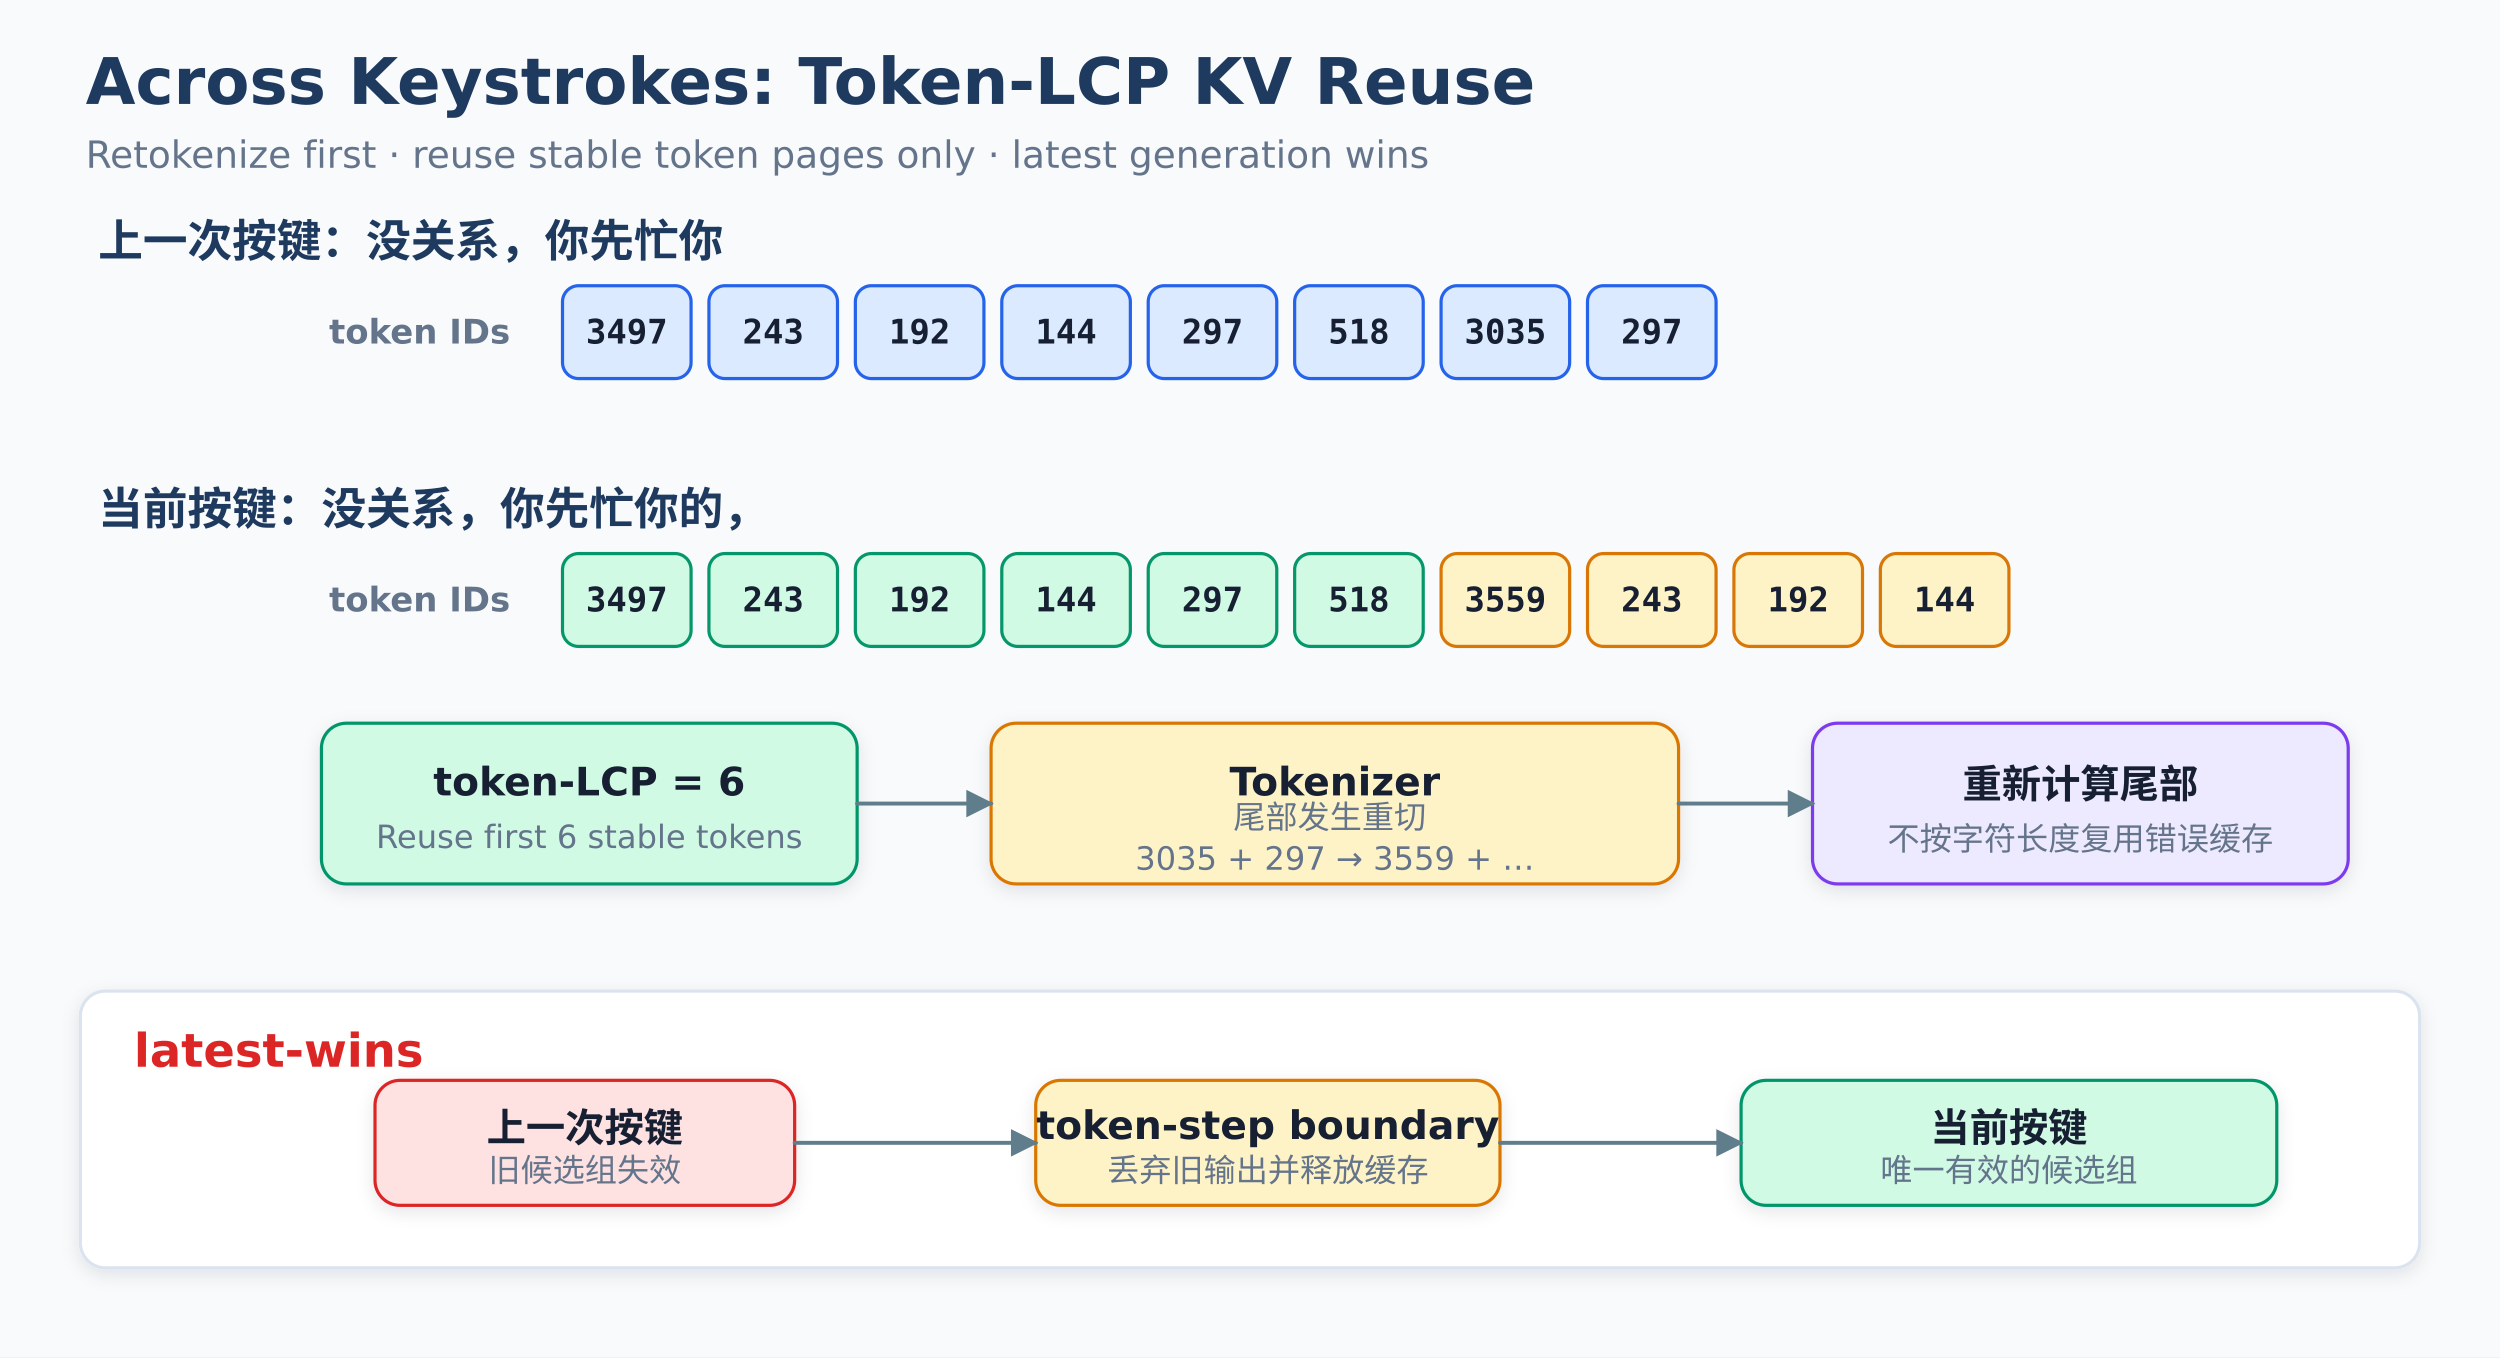
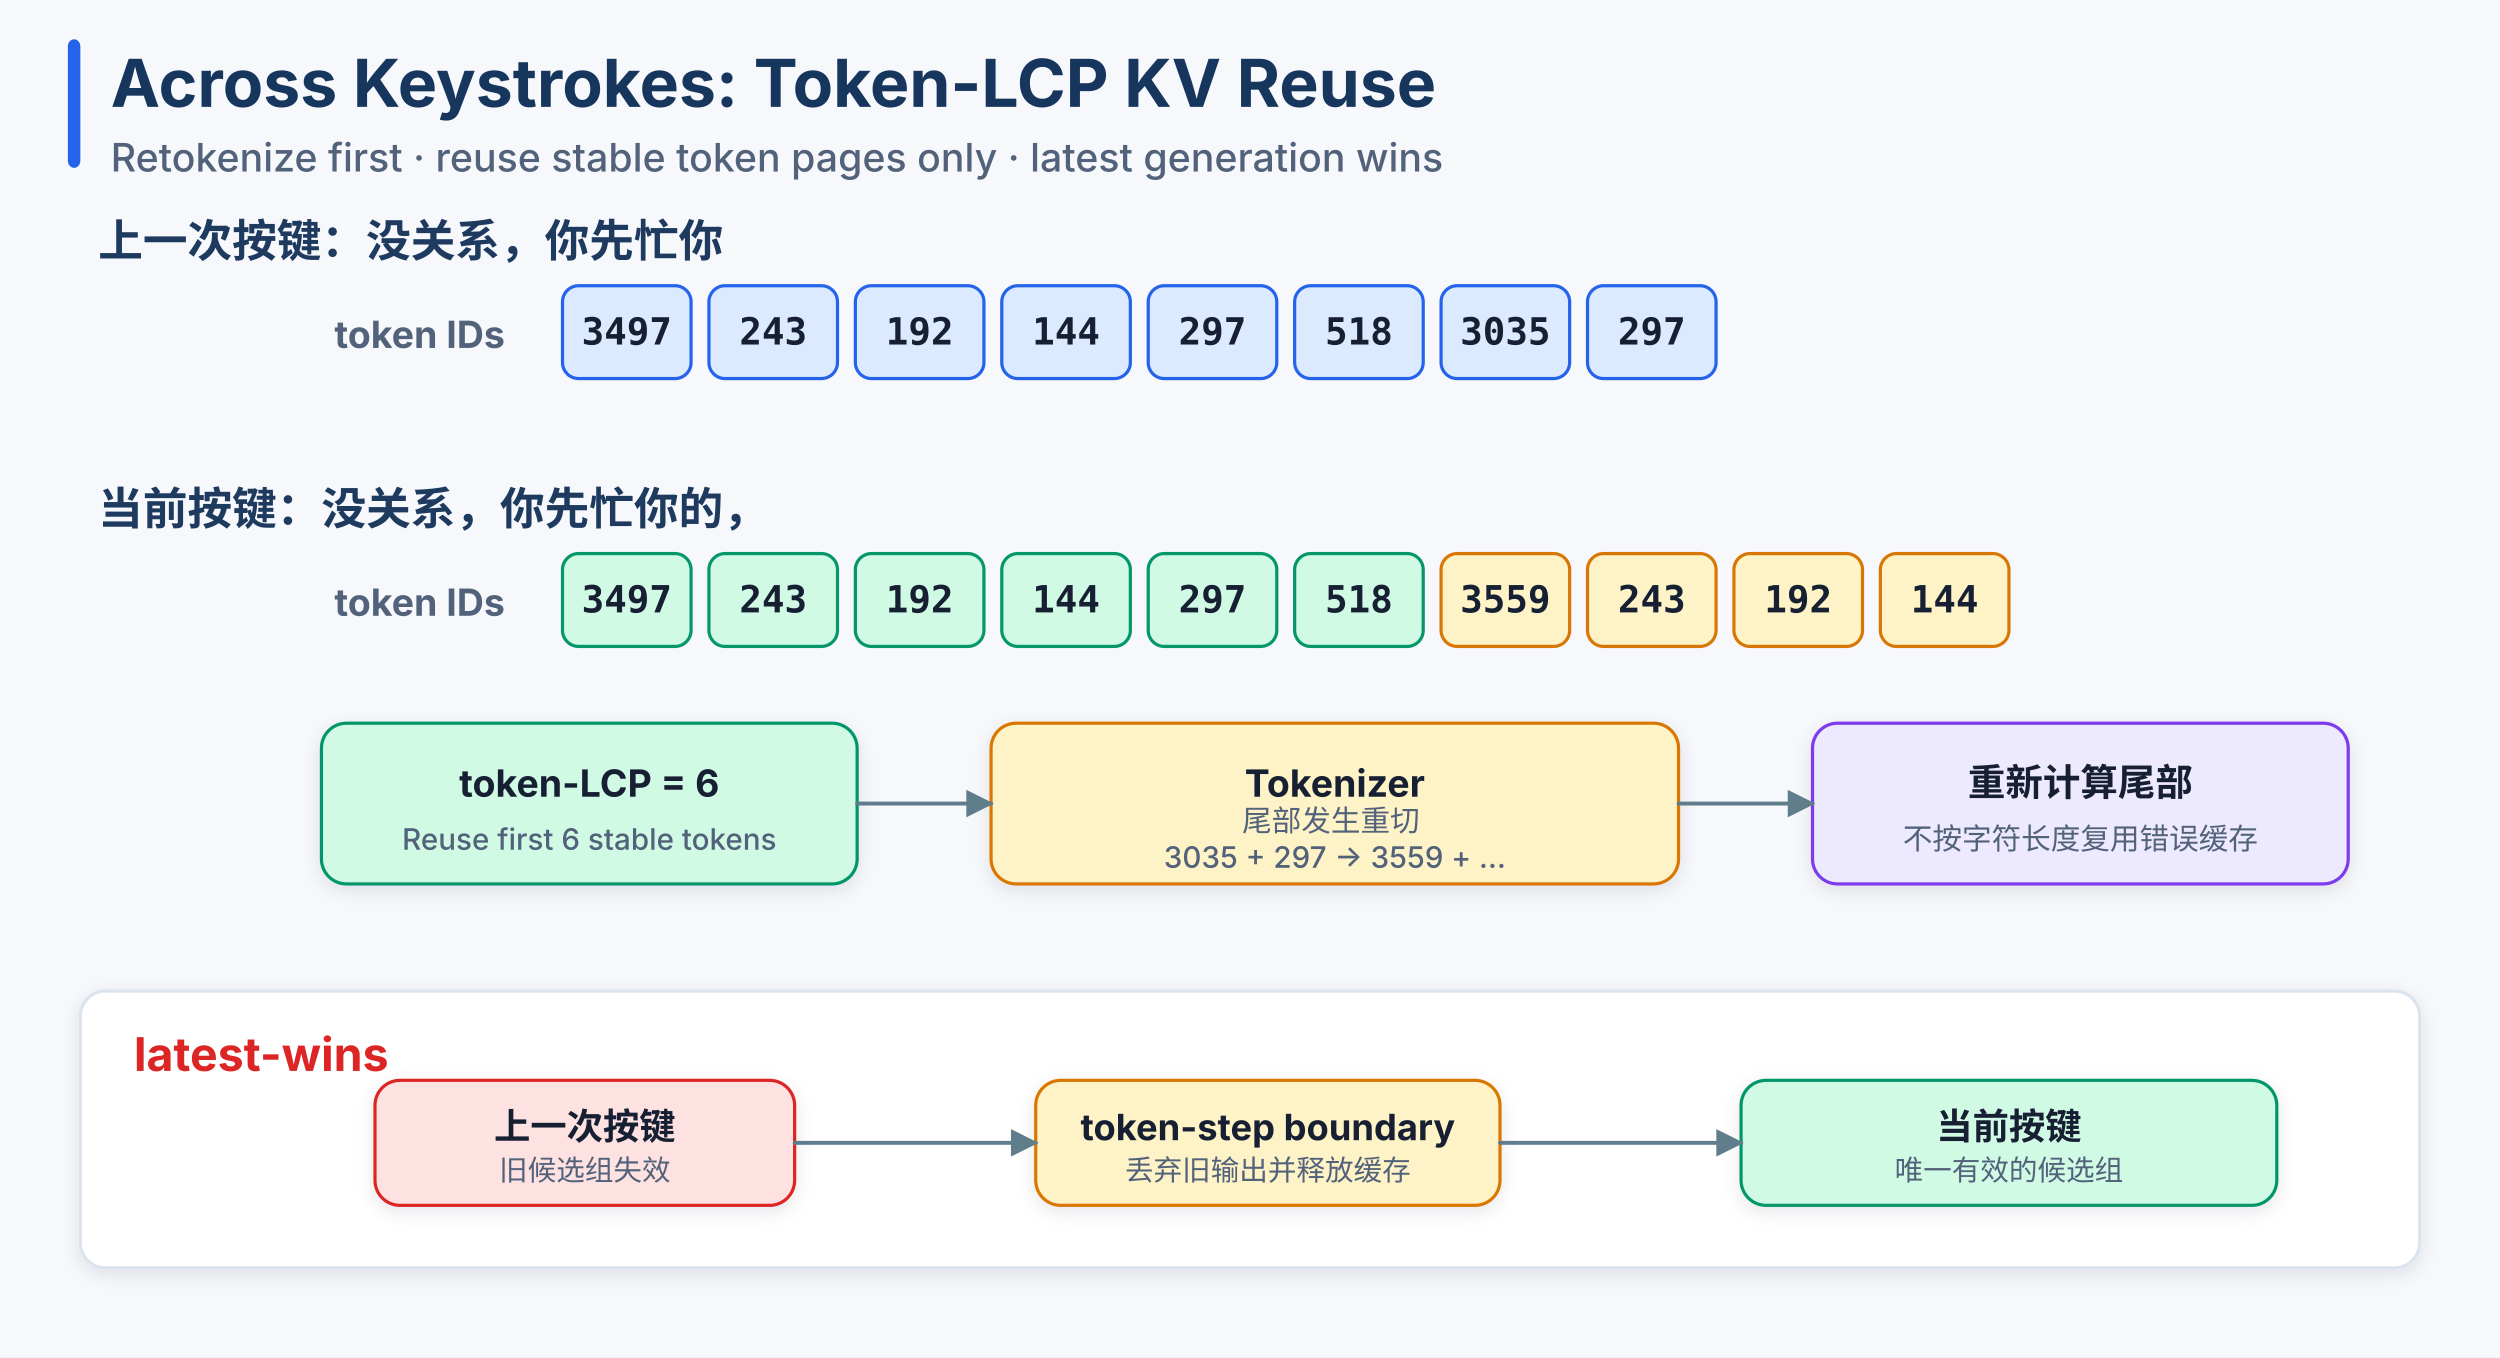
- <svg xmlns="http://www.w3.org/2000/svg" width="1400" height="760" viewBox="0 0 1400 760" role="img" aria-labelledby="title desc">
+ <svg xmlns="http://www.w3.org/2000/svg" width="1400" height="760" viewBox="0 0 1400 760" role="img" aria-labelledby="title desc" text-rendering="geometricPrecision" shape-rendering="geometricPrecision">
  <defs>
    <marker id="arrow" viewBox="0 0 10 10" refX="9" refY="5" markerWidth="7" markerHeight="7" orient="auto-start-reverse">
      <path d="M 0 0 L 10 5 L 0 10 z" fill="#607d8b" />
    </marker>
    <filter id="shadow" x="-20%" y="-20%" width="140%" height="140%">
      <feDropShadow dx="0" dy="3" stdDeviation="5" flood-color="#0f172a" flood-opacity="0.10" />
    </filter>
  </defs>
-   <rect width="100%" height="100%" fill="#f8fafc" />
-   <text text-anchor="start" dominant-baseline="middle" font-family="'DejaVu Sans', Helvetica, Arial, sans-serif" font-size="36" font-weight="700" fill="#1e3a5f">
-     <tspan x="48" y="48.0" font-family="'DejaVu Sans', Helvetica, Arial, sans-serif">Across Keystrokes: Token-LCP KV Reuse</tspan>
+   <rect width="100%" height="100%" fill="#f6f8fc" />
+   <rect x="38" y="22" width="7" height="72" rx="4" fill="#2563eb" stroke="none" stroke-width="0" />
+   <text text-anchor="start" dominant-baseline="middle" font-family="Inter, -apple-system, BlinkMacSystemFont, 'Segoe UI', Arial, sans-serif" font-size="37" font-weight="750" fill="#17365d">
+     <tspan x="62" y="46.0" font-family="Inter, -apple-system, BlinkMacSystemFont, 'Segoe UI', Arial, sans-serif">Across Keystrokes: Token-LCP KV Reuse</tspan>
  </text>
-   <text text-anchor="start" dominant-baseline="middle" font-family="'DejaVu Sans', Helvetica, Arial, sans-serif" font-size="21" font-weight="400" fill="#64748b">
-     <tspan x="48" y="88.0" font-family="'DejaVu Sans', Helvetica, Arial, sans-serif">Retokenize first · reuse stable token pages only · latest generation wins</tspan>
+   <text text-anchor="start" dominant-baseline="middle" font-family="Inter, -apple-system, BlinkMacSystemFont, 'Segoe UI', Arial, sans-serif" font-size="22" font-weight="500" fill="#52627a">
+     <tspan x="62" y="88.0" font-family="Inter, -apple-system, BlinkMacSystemFont, 'Segoe UI', Arial, sans-serif">Retokenize first · reuse stable token pages only · latest generation wins</tspan>
  </text>
-   <text text-anchor="start" dominant-baseline="middle" font-family="'DejaVu Sans', Helvetica, Arial, sans-serif" font-size="25" font-weight="700" fill="#1e3a5f">
-     <tspan x="55" y="135.0" font-family="'Droid Sans Fallback', 'Noto Sans CJK SC', 'Microsoft YaHei', 'PingFang SC', sans-serif">上一次按键：没关系，你先忙你</tspan>
+   <text text-anchor="start" dominant-baseline="middle" font-family="Inter, -apple-system, BlinkMacSystemFont, 'Segoe UI', Arial, sans-serif" font-size="25" font-weight="700" fill="#1e3a5f">
+     <tspan x="55" y="135.0" font-family="'Noto Sans CJK SC', 'Source Han Sans SC', 'PingFang SC', 'Microsoft YaHei', 'Droid Sans Fallback', sans-serif">上一次按键：没关系，你先忙你</tspan>
  </text>
-   <text text-anchor="start" dominant-baseline="middle" font-family="'DejaVu Sans', Helvetica, Arial, sans-serif" font-size="25" font-weight="700" fill="#1e3a5f">
-     <tspan x="55" y="285.0" font-family="'Droid Sans Fallback', 'Noto Sans CJK SC', 'Microsoft YaHei', 'PingFang SC', sans-serif">当前按键：没关系，你先忙你的，</tspan>
+   <text text-anchor="start" dominant-baseline="middle" font-family="Inter, -apple-system, BlinkMacSystemFont, 'Segoe UI', Arial, sans-serif" font-size="25" font-weight="700" fill="#1e3a5f">
+     <tspan x="55" y="285.0" font-family="'Noto Sans CJK SC', 'Source Han Sans SC', 'PingFang SC', 'Microsoft YaHei', 'Droid Sans Fallback', sans-serif">当前按键：没关系，你先忙你的，</tspan>
  </text>
  <rect x="315" y="160" width="72" height="52" rx="9" fill="#dbeafe" stroke="#2563eb" stroke-width="1.8" />
-   <text text-anchor="middle" dominant-baseline="middle" font-family="'Cascadia Mono', 'SFMono-Regular', Consolas, monospace" font-size="19" font-weight="700" fill="#172033">
-     <tspan x="351.0" y="187.0" font-family="'Cascadia Mono', 'SFMono-Regular', Consolas, monospace">3497</tspan>
+   <text text-anchor="middle" dominant-baseline="middle" font-family="'Cascadia Mono', 'SFMono-Regular', 'Roboto Mono', Consolas, monospace" font-size="21" font-weight="700" fill="#172033">
+     <tspan x="351.0" y="187.0" font-family="'Cascadia Mono', 'SFMono-Regular', 'Roboto Mono', Consolas, monospace">3497</tspan>
  </text>
  <rect x="397" y="160" width="72" height="52" rx="9" fill="#dbeafe" stroke="#2563eb" stroke-width="1.8" />
-   <text text-anchor="middle" dominant-baseline="middle" font-family="'Cascadia Mono', 'SFMono-Regular', Consolas, monospace" font-size="19" font-weight="700" fill="#172033">
-     <tspan x="433.0" y="187.0" font-family="'Cascadia Mono', 'SFMono-Regular', Consolas, monospace">243</tspan>
+   <text text-anchor="middle" dominant-baseline="middle" font-family="'Cascadia Mono', 'SFMono-Regular', 'Roboto Mono', Consolas, monospace" font-size="21" font-weight="700" fill="#172033">
+     <tspan x="433.0" y="187.0" font-family="'Cascadia Mono', 'SFMono-Regular', 'Roboto Mono', Consolas, monospace">243</tspan>
  </text>
  <rect x="479" y="160" width="72" height="52" rx="9" fill="#dbeafe" stroke="#2563eb" stroke-width="1.8" />
-   <text text-anchor="middle" dominant-baseline="middle" font-family="'Cascadia Mono', 'SFMono-Regular', Consolas, monospace" font-size="19" font-weight="700" fill="#172033">
-     <tspan x="515.0" y="187.0" font-family="'Cascadia Mono', 'SFMono-Regular', Consolas, monospace">192</tspan>
+   <text text-anchor="middle" dominant-baseline="middle" font-family="'Cascadia Mono', 'SFMono-Regular', 'Roboto Mono', Consolas, monospace" font-size="21" font-weight="700" fill="#172033">
+     <tspan x="515.0" y="187.0" font-family="'Cascadia Mono', 'SFMono-Regular', 'Roboto Mono', Consolas, monospace">192</tspan>
  </text>
  <rect x="561" y="160" width="72" height="52" rx="9" fill="#dbeafe" stroke="#2563eb" stroke-width="1.8" />
-   <text text-anchor="middle" dominant-baseline="middle" font-family="'Cascadia Mono', 'SFMono-Regular', Consolas, monospace" font-size="19" font-weight="700" fill="#172033">
-     <tspan x="597.0" y="187.0" font-family="'Cascadia Mono', 'SFMono-Regular', Consolas, monospace">144</tspan>
+   <text text-anchor="middle" dominant-baseline="middle" font-family="'Cascadia Mono', 'SFMono-Regular', 'Roboto Mono', Consolas, monospace" font-size="21" font-weight="700" fill="#172033">
+     <tspan x="597.0" y="187.0" font-family="'Cascadia Mono', 'SFMono-Regular', 'Roboto Mono', Consolas, monospace">144</tspan>
  </text>
  <rect x="643" y="160" width="72" height="52" rx="9" fill="#dbeafe" stroke="#2563eb" stroke-width="1.8" />
-   <text text-anchor="middle" dominant-baseline="middle" font-family="'Cascadia Mono', 'SFMono-Regular', Consolas, monospace" font-size="19" font-weight="700" fill="#172033">
-     <tspan x="679.0" y="187.0" font-family="'Cascadia Mono', 'SFMono-Regular', Consolas, monospace">297</tspan>
+   <text text-anchor="middle" dominant-baseline="middle" font-family="'Cascadia Mono', 'SFMono-Regular', 'Roboto Mono', Consolas, monospace" font-size="21" font-weight="700" fill="#172033">
+     <tspan x="679.0" y="187.0" font-family="'Cascadia Mono', 'SFMono-Regular', 'Roboto Mono', Consolas, monospace">297</tspan>
  </text>
  <rect x="725" y="160" width="72" height="52" rx="9" fill="#dbeafe" stroke="#2563eb" stroke-width="1.8" />
-   <text text-anchor="middle" dominant-baseline="middle" font-family="'Cascadia Mono', 'SFMono-Regular', Consolas, monospace" font-size="19" font-weight="700" fill="#172033">
-     <tspan x="761.0" y="187.0" font-family="'Cascadia Mono', 'SFMono-Regular', Consolas, monospace">518</tspan>
+   <text text-anchor="middle" dominant-baseline="middle" font-family="'Cascadia Mono', 'SFMono-Regular', 'Roboto Mono', Consolas, monospace" font-size="21" font-weight="700" fill="#172033">
+     <tspan x="761.0" y="187.0" font-family="'Cascadia Mono', 'SFMono-Regular', 'Roboto Mono', Consolas, monospace">518</tspan>
  </text>
  <rect x="807" y="160" width="72" height="52" rx="9" fill="#dbeafe" stroke="#2563eb" stroke-width="1.8" />
-   <text text-anchor="middle" dominant-baseline="middle" font-family="'Cascadia Mono', 'SFMono-Regular', Consolas, monospace" font-size="19" font-weight="700" fill="#172033">
-     <tspan x="843.0" y="187.0" font-family="'Cascadia Mono', 'SFMono-Regular', Consolas, monospace">3035</tspan>
+   <text text-anchor="middle" dominant-baseline="middle" font-family="'Cascadia Mono', 'SFMono-Regular', 'Roboto Mono', Consolas, monospace" font-size="21" font-weight="700" fill="#172033">
+     <tspan x="843.0" y="187.0" font-family="'Cascadia Mono', 'SFMono-Regular', 'Roboto Mono', Consolas, monospace">3035</tspan>
  </text>
  <rect x="889" y="160" width="72" height="52" rx="9" fill="#dbeafe" stroke="#2563eb" stroke-width="1.8" />
-   <text text-anchor="middle" dominant-baseline="middle" font-family="'Cascadia Mono', 'SFMono-Regular', Consolas, monospace" font-size="19" font-weight="700" fill="#172033">
-     <tspan x="925.0" y="187.0" font-family="'Cascadia Mono', 'SFMono-Regular', Consolas, monospace">297</tspan>
+   <text text-anchor="middle" dominant-baseline="middle" font-family="'Cascadia Mono', 'SFMono-Regular', 'Roboto Mono', Consolas, monospace" font-size="21" font-weight="700" fill="#172033">
+     <tspan x="925.0" y="187.0" font-family="'Cascadia Mono', 'SFMono-Regular', 'Roboto Mono', Consolas, monospace">297</tspan>
  </text>
  <rect x="315" y="310" width="72" height="52" rx="9" fill="#d1fae5" stroke="#059669" stroke-width="1.8" />
-   <text text-anchor="middle" dominant-baseline="middle" font-family="'Cascadia Mono', 'SFMono-Regular', Consolas, monospace" font-size="19" font-weight="700" fill="#172033">
-     <tspan x="351.0" y="337.0" font-family="'Cascadia Mono', 'SFMono-Regular', Consolas, monospace">3497</tspan>
+   <text text-anchor="middle" dominant-baseline="middle" font-family="'Cascadia Mono', 'SFMono-Regular', 'Roboto Mono', Consolas, monospace" font-size="21" font-weight="700" fill="#172033">
+     <tspan x="351.0" y="337.0" font-family="'Cascadia Mono', 'SFMono-Regular', 'Roboto Mono', Consolas, monospace">3497</tspan>
  </text>
  <rect x="397" y="310" width="72" height="52" rx="9" fill="#d1fae5" stroke="#059669" stroke-width="1.8" />
-   <text text-anchor="middle" dominant-baseline="middle" font-family="'Cascadia Mono', 'SFMono-Regular', Consolas, monospace" font-size="19" font-weight="700" fill="#172033">
-     <tspan x="433.0" y="337.0" font-family="'Cascadia Mono', 'SFMono-Regular', Consolas, monospace">243</tspan>
+   <text text-anchor="middle" dominant-baseline="middle" font-family="'Cascadia Mono', 'SFMono-Regular', 'Roboto Mono', Consolas, monospace" font-size="21" font-weight="700" fill="#172033">
+     <tspan x="433.0" y="337.0" font-family="'Cascadia Mono', 'SFMono-Regular', 'Roboto Mono', Consolas, monospace">243</tspan>
  </text>
  <rect x="479" y="310" width="72" height="52" rx="9" fill="#d1fae5" stroke="#059669" stroke-width="1.8" />
-   <text text-anchor="middle" dominant-baseline="middle" font-family="'Cascadia Mono', 'SFMono-Regular', Consolas, monospace" font-size="19" font-weight="700" fill="#172033">
-     <tspan x="515.0" y="337.0" font-family="'Cascadia Mono', 'SFMono-Regular', Consolas, monospace">192</tspan>
+   <text text-anchor="middle" dominant-baseline="middle" font-family="'Cascadia Mono', 'SFMono-Regular', 'Roboto Mono', Consolas, monospace" font-size="21" font-weight="700" fill="#172033">
+     <tspan x="515.0" y="337.0" font-family="'Cascadia Mono', 'SFMono-Regular', 'Roboto Mono', Consolas, monospace">192</tspan>
  </text>
  <rect x="561" y="310" width="72" height="52" rx="9" fill="#d1fae5" stroke="#059669" stroke-width="1.8" />
-   <text text-anchor="middle" dominant-baseline="middle" font-family="'Cascadia Mono', 'SFMono-Regular', Consolas, monospace" font-size="19" font-weight="700" fill="#172033">
-     <tspan x="597.0" y="337.0" font-family="'Cascadia Mono', 'SFMono-Regular', Consolas, monospace">144</tspan>
+   <text text-anchor="middle" dominant-baseline="middle" font-family="'Cascadia Mono', 'SFMono-Regular', 'Roboto Mono', Consolas, monospace" font-size="21" font-weight="700" fill="#172033">
+     <tspan x="597.0" y="337.0" font-family="'Cascadia Mono', 'SFMono-Regular', 'Roboto Mono', Consolas, monospace">144</tspan>
  </text>
  <rect x="643" y="310" width="72" height="52" rx="9" fill="#d1fae5" stroke="#059669" stroke-width="1.8" />
-   <text text-anchor="middle" dominant-baseline="middle" font-family="'Cascadia Mono', 'SFMono-Regular', Consolas, monospace" font-size="19" font-weight="700" fill="#172033">
-     <tspan x="679.0" y="337.0" font-family="'Cascadia Mono', 'SFMono-Regular', Consolas, monospace">297</tspan>
+   <text text-anchor="middle" dominant-baseline="middle" font-family="'Cascadia Mono', 'SFMono-Regular', 'Roboto Mono', Consolas, monospace" font-size="21" font-weight="700" fill="#172033">
+     <tspan x="679.0" y="337.0" font-family="'Cascadia Mono', 'SFMono-Regular', 'Roboto Mono', Consolas, monospace">297</tspan>
  </text>
  <rect x="725" y="310" width="72" height="52" rx="9" fill="#d1fae5" stroke="#059669" stroke-width="1.8" />
-   <text text-anchor="middle" dominant-baseline="middle" font-family="'Cascadia Mono', 'SFMono-Regular', Consolas, monospace" font-size="19" font-weight="700" fill="#172033">
-     <tspan x="761.0" y="337.0" font-family="'Cascadia Mono', 'SFMono-Regular', Consolas, monospace">518</tspan>
+   <text text-anchor="middle" dominant-baseline="middle" font-family="'Cascadia Mono', 'SFMono-Regular', 'Roboto Mono', Consolas, monospace" font-size="21" font-weight="700" fill="#172033">
+     <tspan x="761.0" y="337.0" font-family="'Cascadia Mono', 'SFMono-Regular', 'Roboto Mono', Consolas, monospace">518</tspan>
  </text>
  <rect x="807" y="310" width="72" height="52" rx="9" fill="#fef3c7" stroke="#d97706" stroke-width="1.8" />
-   <text text-anchor="middle" dominant-baseline="middle" font-family="'Cascadia Mono', 'SFMono-Regular', Consolas, monospace" font-size="19" font-weight="700" fill="#172033">
-     <tspan x="843.0" y="337.0" font-family="'Cascadia Mono', 'SFMono-Regular', Consolas, monospace">3559</tspan>
+   <text text-anchor="middle" dominant-baseline="middle" font-family="'Cascadia Mono', 'SFMono-Regular', 'Roboto Mono', Consolas, monospace" font-size="21" font-weight="700" fill="#172033">
+     <tspan x="843.0" y="337.0" font-family="'Cascadia Mono', 'SFMono-Regular', 'Roboto Mono', Consolas, monospace">3559</tspan>
  </text>
  <rect x="889" y="310" width="72" height="52" rx="9" fill="#fef3c7" stroke="#d97706" stroke-width="1.8" />
-   <text text-anchor="middle" dominant-baseline="middle" font-family="'Cascadia Mono', 'SFMono-Regular', Consolas, monospace" font-size="19" font-weight="700" fill="#172033">
-     <tspan x="925.0" y="337.0" font-family="'Cascadia Mono', 'SFMono-Regular', Consolas, monospace">243</tspan>
+   <text text-anchor="middle" dominant-baseline="middle" font-family="'Cascadia Mono', 'SFMono-Regular', 'Roboto Mono', Consolas, monospace" font-size="21" font-weight="700" fill="#172033">
+     <tspan x="925.0" y="337.0" font-family="'Cascadia Mono', 'SFMono-Regular', 'Roboto Mono', Consolas, monospace">243</tspan>
  </text>
  <rect x="971" y="310" width="72" height="52" rx="9" fill="#fef3c7" stroke="#d97706" stroke-width="1.8" />
-   <text text-anchor="middle" dominant-baseline="middle" font-family="'Cascadia Mono', 'SFMono-Regular', Consolas, monospace" font-size="19" font-weight="700" fill="#172033">
-     <tspan x="1007.0" y="337.0" font-family="'Cascadia Mono', 'SFMono-Regular', Consolas, monospace">192</tspan>
+   <text text-anchor="middle" dominant-baseline="middle" font-family="'Cascadia Mono', 'SFMono-Regular', 'Roboto Mono', Consolas, monospace" font-size="21" font-weight="700" fill="#172033">
+     <tspan x="1007.0" y="337.0" font-family="'Cascadia Mono', 'SFMono-Regular', 'Roboto Mono', Consolas, monospace">192</tspan>
  </text>
  <rect x="1053" y="310" width="72" height="52" rx="9" fill="#fef3c7" stroke="#d97706" stroke-width="1.8" />
-   <text text-anchor="middle" dominant-baseline="middle" font-family="'Cascadia Mono', 'SFMono-Regular', Consolas, monospace" font-size="19" font-weight="700" fill="#172033">
-     <tspan x="1089.0" y="337.0" font-family="'Cascadia Mono', 'SFMono-Regular', Consolas, monospace">144</tspan>
+   <text text-anchor="middle" dominant-baseline="middle" font-family="'Cascadia Mono', 'SFMono-Regular', 'Roboto Mono', Consolas, monospace" font-size="21" font-weight="700" fill="#172033">
+     <tspan x="1089.0" y="337.0" font-family="'Cascadia Mono', 'SFMono-Regular', 'Roboto Mono', Consolas, monospace">144</tspan>
  </text>
-   <text text-anchor="middle" dominant-baseline="middle" font-family="'DejaVu Sans', Helvetica, Arial, sans-serif" font-size="19" font-weight="600" fill="#64748b">
-     <tspan x="235" y="187.0" font-family="'DejaVu Sans', Helvetica, Arial, sans-serif">token IDs</tspan>
+   <text text-anchor="middle" dominant-baseline="middle" font-family="Inter, -apple-system, BlinkMacSystemFont, 'Segoe UI', Arial, sans-serif" font-size="21" font-weight="650" fill="#52627a">
+     <tspan x="235" y="187.0" font-family="Inter, -apple-system, BlinkMacSystemFont, 'Segoe UI', Arial, sans-serif">token IDs</tspan>
  </text>
-   <text text-anchor="middle" dominant-baseline="middle" font-family="'DejaVu Sans', Helvetica, Arial, sans-serif" font-size="19" font-weight="600" fill="#64748b">
-     <tspan x="235" y="337.0" font-family="'DejaVu Sans', Helvetica, Arial, sans-serif">token IDs</tspan>
+   <text text-anchor="middle" dominant-baseline="middle" font-family="Inter, -apple-system, BlinkMacSystemFont, 'Segoe UI', Arial, sans-serif" font-size="21" font-weight="650" fill="#52627a">
+     <tspan x="235" y="337.0" font-family="Inter, -apple-system, BlinkMacSystemFont, 'Segoe UI', Arial, sans-serif">token IDs</tspan>
  </text>
  <rect x="180" y="405" width="300" height="90" rx="14" fill="#d1fae5" stroke="#059669" stroke-width="1.8" filter="url(#shadow)" />
-   <text text-anchor="middle" dominant-baseline="middle" font-family="'DejaVu Sans', Helvetica, Arial, sans-serif" font-size="22" font-weight="700" fill="#172033">
-     <tspan x="330.0" y="439.2" font-family="'DejaVu Sans', Helvetica, Arial, sans-serif">token-LCP = 6</tspan>
+   <text text-anchor="middle" dominant-baseline="middle" font-family="Inter, -apple-system, BlinkMacSystemFont, 'Segoe UI', Arial, sans-serif" font-size="21.0" font-weight="700" fill="#172033">
+     <tspan x="330.0" y="438.3" font-family="Inter, -apple-system, BlinkMacSystemFont, 'Segoe UI', Arial, sans-serif">token-LCP = 6</tspan>
  </text>
-   <text text-anchor="middle" dominant-baseline="middle" font-family="'DejaVu Sans', Helvetica, Arial, sans-serif" font-size="18" font-weight="400" fill="#64748b">
-     <tspan x="330.0" y="469.8" font-family="'DejaVu Sans', Helvetica, Arial, sans-serif">Reuse first 6 stable tokens</tspan>
+   <text text-anchor="middle" dominant-baseline="middle" font-family="Inter, -apple-system, BlinkMacSystemFont, 'Segoe UI', Arial, sans-serif" font-size="16.571" font-weight="500" fill="#52627a">
+     <tspan x="330.0" y="469.8" font-family="Inter, -apple-system, BlinkMacSystemFont, 'Segoe UI', Arial, sans-serif">Reuse first 6 stable tokens</tspan>
  </text>
  <rect x="555" y="405" width="385" height="90" rx="14" fill="#fef3c7" stroke="#d97706" stroke-width="1.8" filter="url(#shadow)" />
-   <text text-anchor="middle" dominant-baseline="middle" font-family="'DejaVu Sans', Helvetica, Arial, sans-serif" font-size="22" font-weight="700" fill="#172033">
-     <tspan x="747.5" y="439.2" font-family="'DejaVu Sans', Helvetica, Arial, sans-serif">Tokenizer</tspan>
+   <text text-anchor="middle" dominant-baseline="middle" font-family="Inter, -apple-system, BlinkMacSystemFont, 'Segoe UI', Arial, sans-serif" font-size="21.0" font-weight="700" fill="#172033">
+     <tspan x="747.5" y="438.3" font-family="Inter, -apple-system, BlinkMacSystemFont, 'Segoe UI', Arial, sans-serif">Tokenizer</tspan>
  </text>
-   <text text-anchor="middle" dominant-baseline="middle" font-family="'DejaVu Sans', Helvetica, Arial, sans-serif" font-size="18" font-weight="400" fill="#64748b">
-     <tspan x="747.5" y="457.65" font-family="'Droid Sans Fallback', 'Noto Sans CJK SC', 'Microsoft YaHei', 'PingFang SC', sans-serif">尾部发生重切</tspan>
-     <tspan x="747.5" y="481.95" font-family="'DejaVu Sans', Helvetica, Arial, sans-serif">3035 + 297  →  3559 + …</tspan>
+   <text text-anchor="middle" dominant-baseline="middle" font-family="Inter, -apple-system, BlinkMacSystemFont, 'Segoe UI', Arial, sans-serif" font-size="16.571" font-weight="500" fill="#52627a">
+     <tspan x="747.5" y="459.691" font-family="'Noto Sans CJK SC', 'Source Han Sans SC', 'PingFang SC', 'Microsoft YaHei', 'Droid Sans Fallback', sans-serif">尾部发生重切</tspan>
+     <tspan x="747.5" y="479.909" font-family="Inter, -apple-system, BlinkMacSystemFont, 'Segoe UI', Arial, sans-serif">3035 + 297  →  3559 + …</tspan>
  </text>
  <rect x="1015" y="405" width="300" height="90" rx="14" fill="#ede9fe" stroke="#7c3aed" stroke-width="1.8" filter="url(#shadow)" />
-   <text text-anchor="middle" dominant-baseline="middle" font-family="'DejaVu Sans', Helvetica, Arial, sans-serif" font-size="22" font-weight="700" fill="#172033">
-     <tspan x="1165.0" y="439.2" font-family="'Droid Sans Fallback', 'Noto Sans CJK SC', 'Microsoft YaHei', 'PingFang SC', sans-serif">重新计算尾部</tspan>
+   <text text-anchor="middle" dominant-baseline="middle" font-family="Inter, -apple-system, BlinkMacSystemFont, 'Segoe UI', Arial, sans-serif" font-size="21.0" font-weight="700" fill="#172033">
+     <tspan x="1165.0" y="438.3" font-family="'Noto Sans CJK SC', 'Source Han Sans SC', 'PingFang SC', 'Microsoft YaHei', 'Droid Sans Fallback', sans-serif">重新计算尾部</tspan>
  </text>
-   <text text-anchor="middle" dominant-baseline="middle" font-family="'DejaVu Sans', Helvetica, Arial, sans-serif" font-size="18" font-weight="400" fill="#64748b">
-     <tspan x="1165.0" y="469.8" font-family="'Droid Sans Fallback', 'Noto Sans CJK SC', 'Microsoft YaHei', 'PingFang SC', sans-serif">不按字符长度复用错误缓存</tspan>
+   <text text-anchor="middle" dominant-baseline="middle" font-family="Inter, -apple-system, BlinkMacSystemFont, 'Segoe UI', Arial, sans-serif" font-size="16.571" font-weight="500" fill="#52627a">
+     <tspan x="1165.0" y="469.8" font-family="'Noto Sans CJK SC', 'Source Han Sans SC', 'PingFang SC', 'Microsoft YaHei', 'Droid Sans Fallback', sans-serif">不按字符长度复用错误缓存</tspan>
  </text>
  <line x1="480" y1="450" x2="555" y2="450" stroke="#607d8b" stroke-width="2.2" stroke-linecap="round" marker-end="url(#arrow)" />
  <line x1="940" y1="450" x2="1015" y2="450" stroke="#607d8b" stroke-width="2.2" stroke-linecap="round" marker-end="url(#arrow)" />
  <rect x="45" y="555" width="1310" height="155" rx="14" fill="#ffffff" stroke="#dbe4ee" stroke-width="1.8" filter="url(#shadow)" />
-   <text text-anchor="start" dominant-baseline="middle" font-family="'DejaVu Sans', Helvetica, Arial, sans-serif" font-size="26" font-weight="700" fill="#dc2626">
-     <tspan x="75" y="590.0" font-family="'DejaVu Sans', Helvetica, Arial, sans-serif">latest-wins</tspan>
+   <text text-anchor="start" dominant-baseline="middle" font-family="Inter, -apple-system, BlinkMacSystemFont, 'Segoe UI', Arial, sans-serif" font-size="26" font-weight="700" fill="#dc2626">
+     <tspan x="75" y="590.0" font-family="Inter, -apple-system, BlinkMacSystemFont, 'Segoe UI', Arial, sans-serif">latest-wins</tspan>
  </text>
  <rect x="210" y="605" width="235" height="70" rx="14" fill="#fee2e2" stroke="#dc2626" stroke-width="1.8" filter="url(#shadow)" />
-   <text text-anchor="middle" dominant-baseline="middle" font-family="'DejaVu Sans', Helvetica, Arial, sans-serif" font-size="22" font-weight="700" fill="#172033">
-     <tspan x="327.5" y="631.6" font-family="'Droid Sans Fallback', 'Noto Sans CJK SC', 'Microsoft YaHei', 'PingFang SC', sans-serif">上一次按键</tspan>
+   <text text-anchor="middle" dominant-baseline="middle" font-family="Inter, -apple-system, BlinkMacSystemFont, 'Segoe UI', Arial, sans-serif" font-size="20.333" font-weight="700" fill="#172033">
+     <tspan x="327.5" y="630.9" font-family="'Noto Sans CJK SC', 'Source Han Sans SC', 'PingFang SC', 'Microsoft YaHei', 'Droid Sans Fallback', sans-serif">上一次按键</tspan>
  </text>
-   <text text-anchor="middle" dominant-baseline="middle" font-family="'DejaVu Sans', Helvetica, Arial, sans-serif" font-size="18" font-weight="400" fill="#64748b">
-     <tspan x="327.5" y="655.4" font-family="'Droid Sans Fallback', 'Noto Sans CJK SC', 'Microsoft YaHei', 'PingFang SC', sans-serif">旧候选组失效</tspan>
+   <text text-anchor="middle" dominant-baseline="middle" font-family="Inter, -apple-system, BlinkMacSystemFont, 'Segoe UI', Arial, sans-serif" font-size="16.0" font-weight="500" fill="#52627a">
+     <tspan x="327.5" y="655.4" font-family="'Noto Sans CJK SC', 'Source Han Sans SC', 'PingFang SC', 'Microsoft YaHei', 'Droid Sans Fallback', sans-serif">旧候选组失效</tspan>
  </text>
  <rect x="580" y="605" width="260" height="70" rx="14" fill="#fef3c7" stroke="#d97706" stroke-width="1.8" filter="url(#shadow)" />
-   <text text-anchor="middle" dominant-baseline="middle" font-family="'DejaVu Sans', Helvetica, Arial, sans-serif" font-size="22" font-weight="700" fill="#172033">
-     <tspan x="710.0" y="631.6" font-family="'DejaVu Sans', Helvetica, Arial, sans-serif">token-step boundary</tspan>
+   <text text-anchor="middle" dominant-baseline="middle" font-family="Inter, -apple-system, BlinkMacSystemFont, 'Segoe UI', Arial, sans-serif" font-size="20.333" font-weight="700" fill="#172033">
+     <tspan x="710.0" y="630.9" font-family="Inter, -apple-system, BlinkMacSystemFont, 'Segoe UI', Arial, sans-serif">token-step boundary</tspan>
  </text>
-   <text text-anchor="middle" dominant-baseline="middle" font-family="'DejaVu Sans', Helvetica, Arial, sans-serif" font-size="18" font-weight="400" fill="#64748b">
-     <tspan x="710.0" y="655.4" font-family="'Droid Sans Fallback', 'Noto Sans CJK SC', 'Microsoft YaHei', 'PingFang SC', sans-serif">丢弃旧输出并释放缓存</tspan>
+   <text text-anchor="middle" dominant-baseline="middle" font-family="Inter, -apple-system, BlinkMacSystemFont, 'Segoe UI', Arial, sans-serif" font-size="16.0" font-weight="500" fill="#52627a">
+     <tspan x="710.0" y="655.4" font-family="'Noto Sans CJK SC', 'Source Han Sans SC', 'PingFang SC', 'Microsoft YaHei', 'Droid Sans Fallback', sans-serif">丢弃旧输出并释放缓存</tspan>
  </text>
  <rect x="975" y="605" width="300" height="70" rx="14" fill="#d1fae5" stroke="#059669" stroke-width="1.8" filter="url(#shadow)" />
-   <text text-anchor="middle" dominant-baseline="middle" font-family="'DejaVu Sans', Helvetica, Arial, sans-serif" font-size="22" font-weight="700" fill="#172033">
-     <tspan x="1125.0" y="631.6" font-family="'Droid Sans Fallback', 'Noto Sans CJK SC', 'Microsoft YaHei', 'PingFang SC', sans-serif">当前按键</tspan>
+   <text text-anchor="middle" dominant-baseline="middle" font-family="Inter, -apple-system, BlinkMacSystemFont, 'Segoe UI', Arial, sans-serif" font-size="20.333" font-weight="700" fill="#172033">
+     <tspan x="1125.0" y="630.9" font-family="'Noto Sans CJK SC', 'Source Han Sans SC', 'PingFang SC', 'Microsoft YaHei', 'Droid Sans Fallback', sans-serif">当前按键</tspan>
  </text>
-   <text text-anchor="middle" dominant-baseline="middle" font-family="'DejaVu Sans', Helvetica, Arial, sans-serif" font-size="18" font-weight="400" fill="#64748b">
-     <tspan x="1125.0" y="655.4" font-family="'Droid Sans Fallback', 'Noto Sans CJK SC', 'Microsoft YaHei', 'PingFang SC', sans-serif">唯一有效的候选组</tspan>
+   <text text-anchor="middle" dominant-baseline="middle" font-family="Inter, -apple-system, BlinkMacSystemFont, 'Segoe UI', Arial, sans-serif" font-size="16.0" font-weight="500" fill="#52627a">
+     <tspan x="1125.0" y="655.4" font-family="'Noto Sans CJK SC', 'Source Han Sans SC', 'PingFang SC', 'Microsoft YaHei', 'Droid Sans Fallback', sans-serif">唯一有效的候选组</tspan>
  </text>
  <line x1="445" y1="640" x2="580" y2="640" stroke="#607d8b" stroke-width="2.2" stroke-linecap="round" marker-end="url(#arrow)" />
  <line x1="840" y1="640" x2="975" y2="640" stroke="#607d8b" stroke-width="2.2" stroke-linecap="round" marker-end="url(#arrow)" />
</svg>
